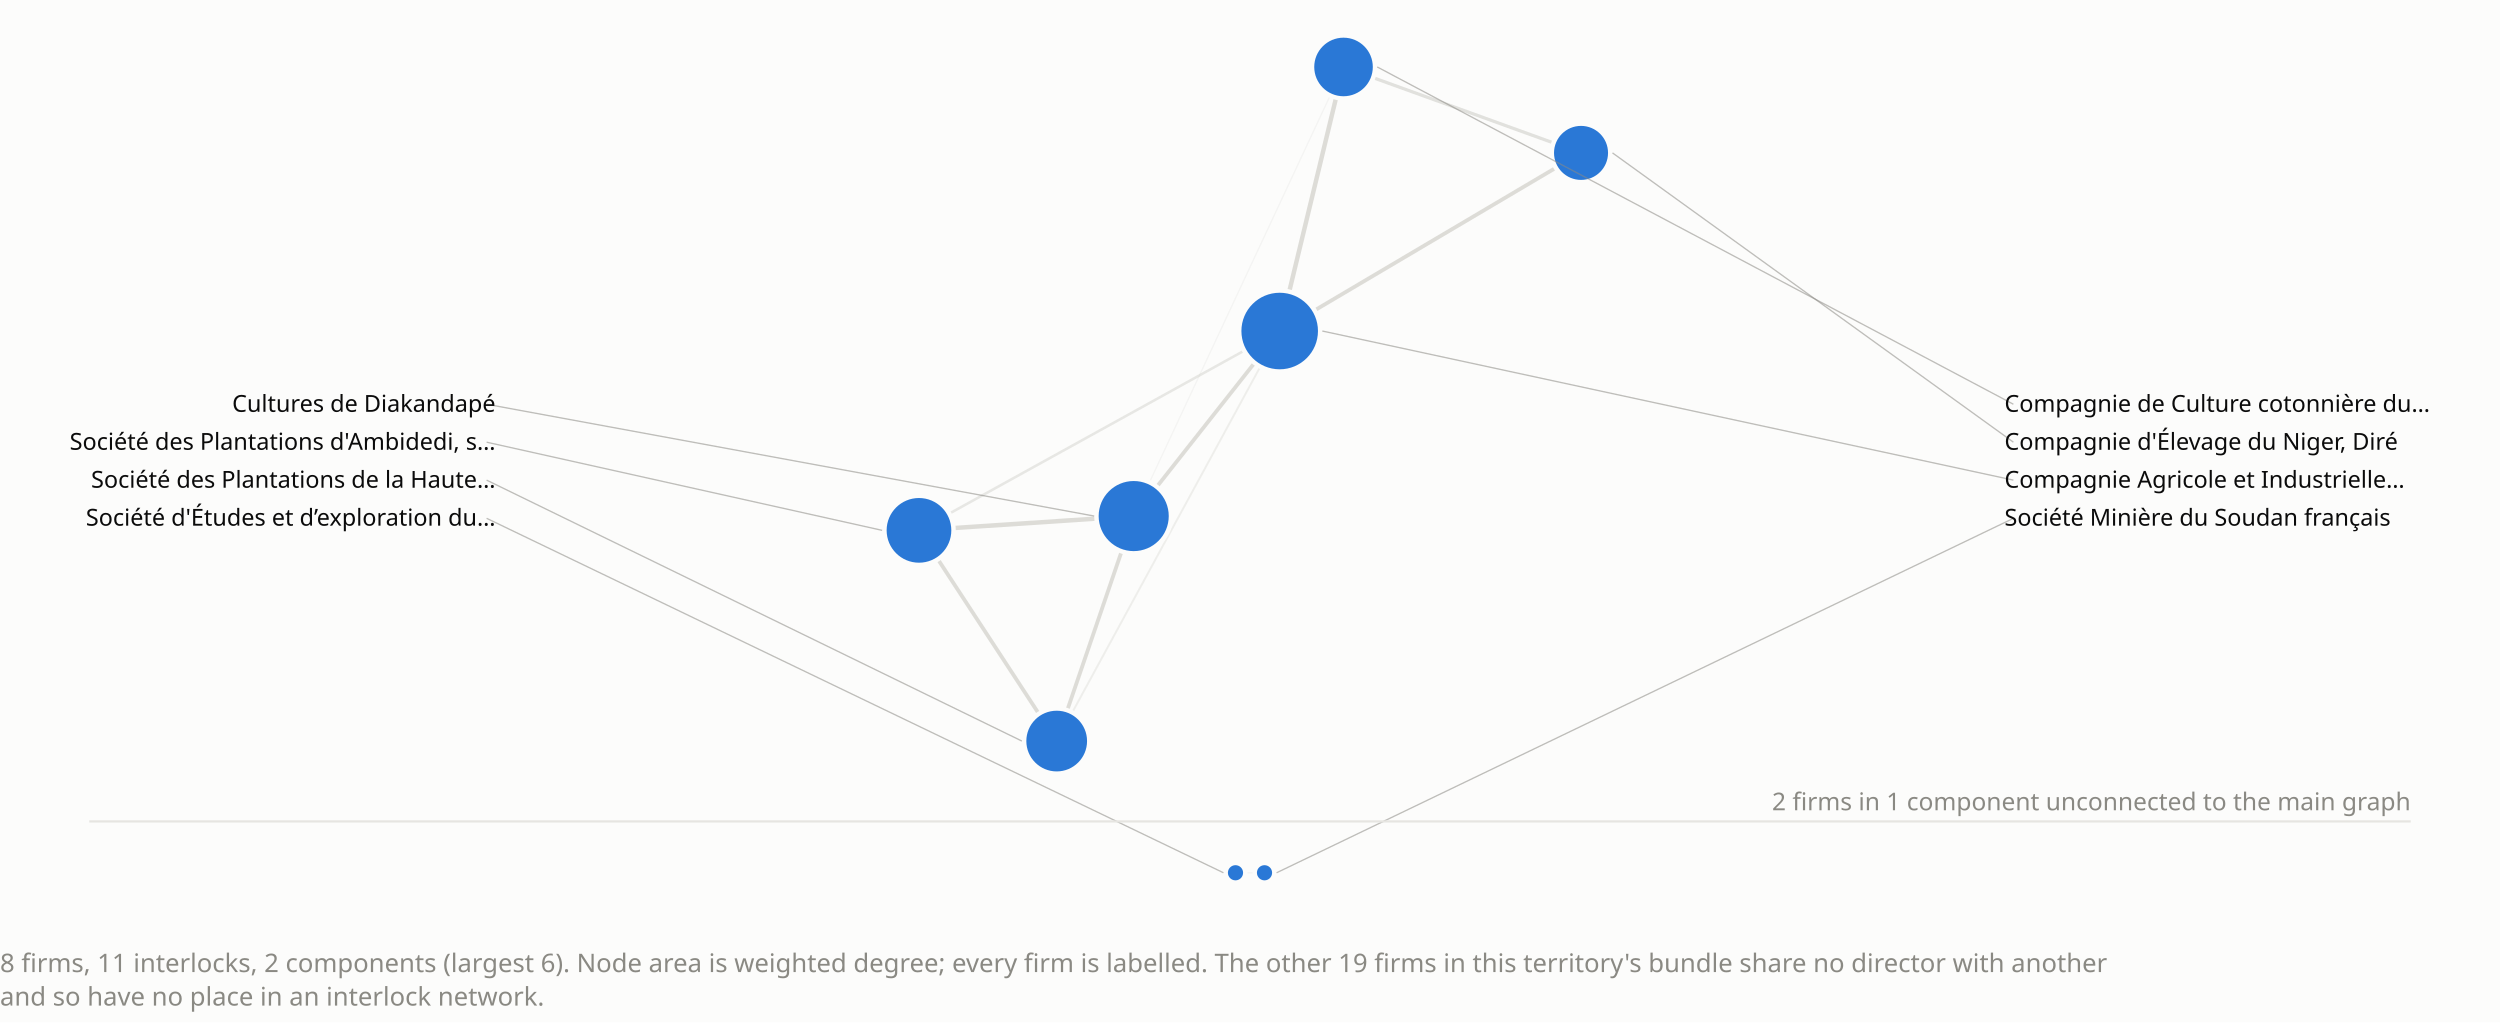
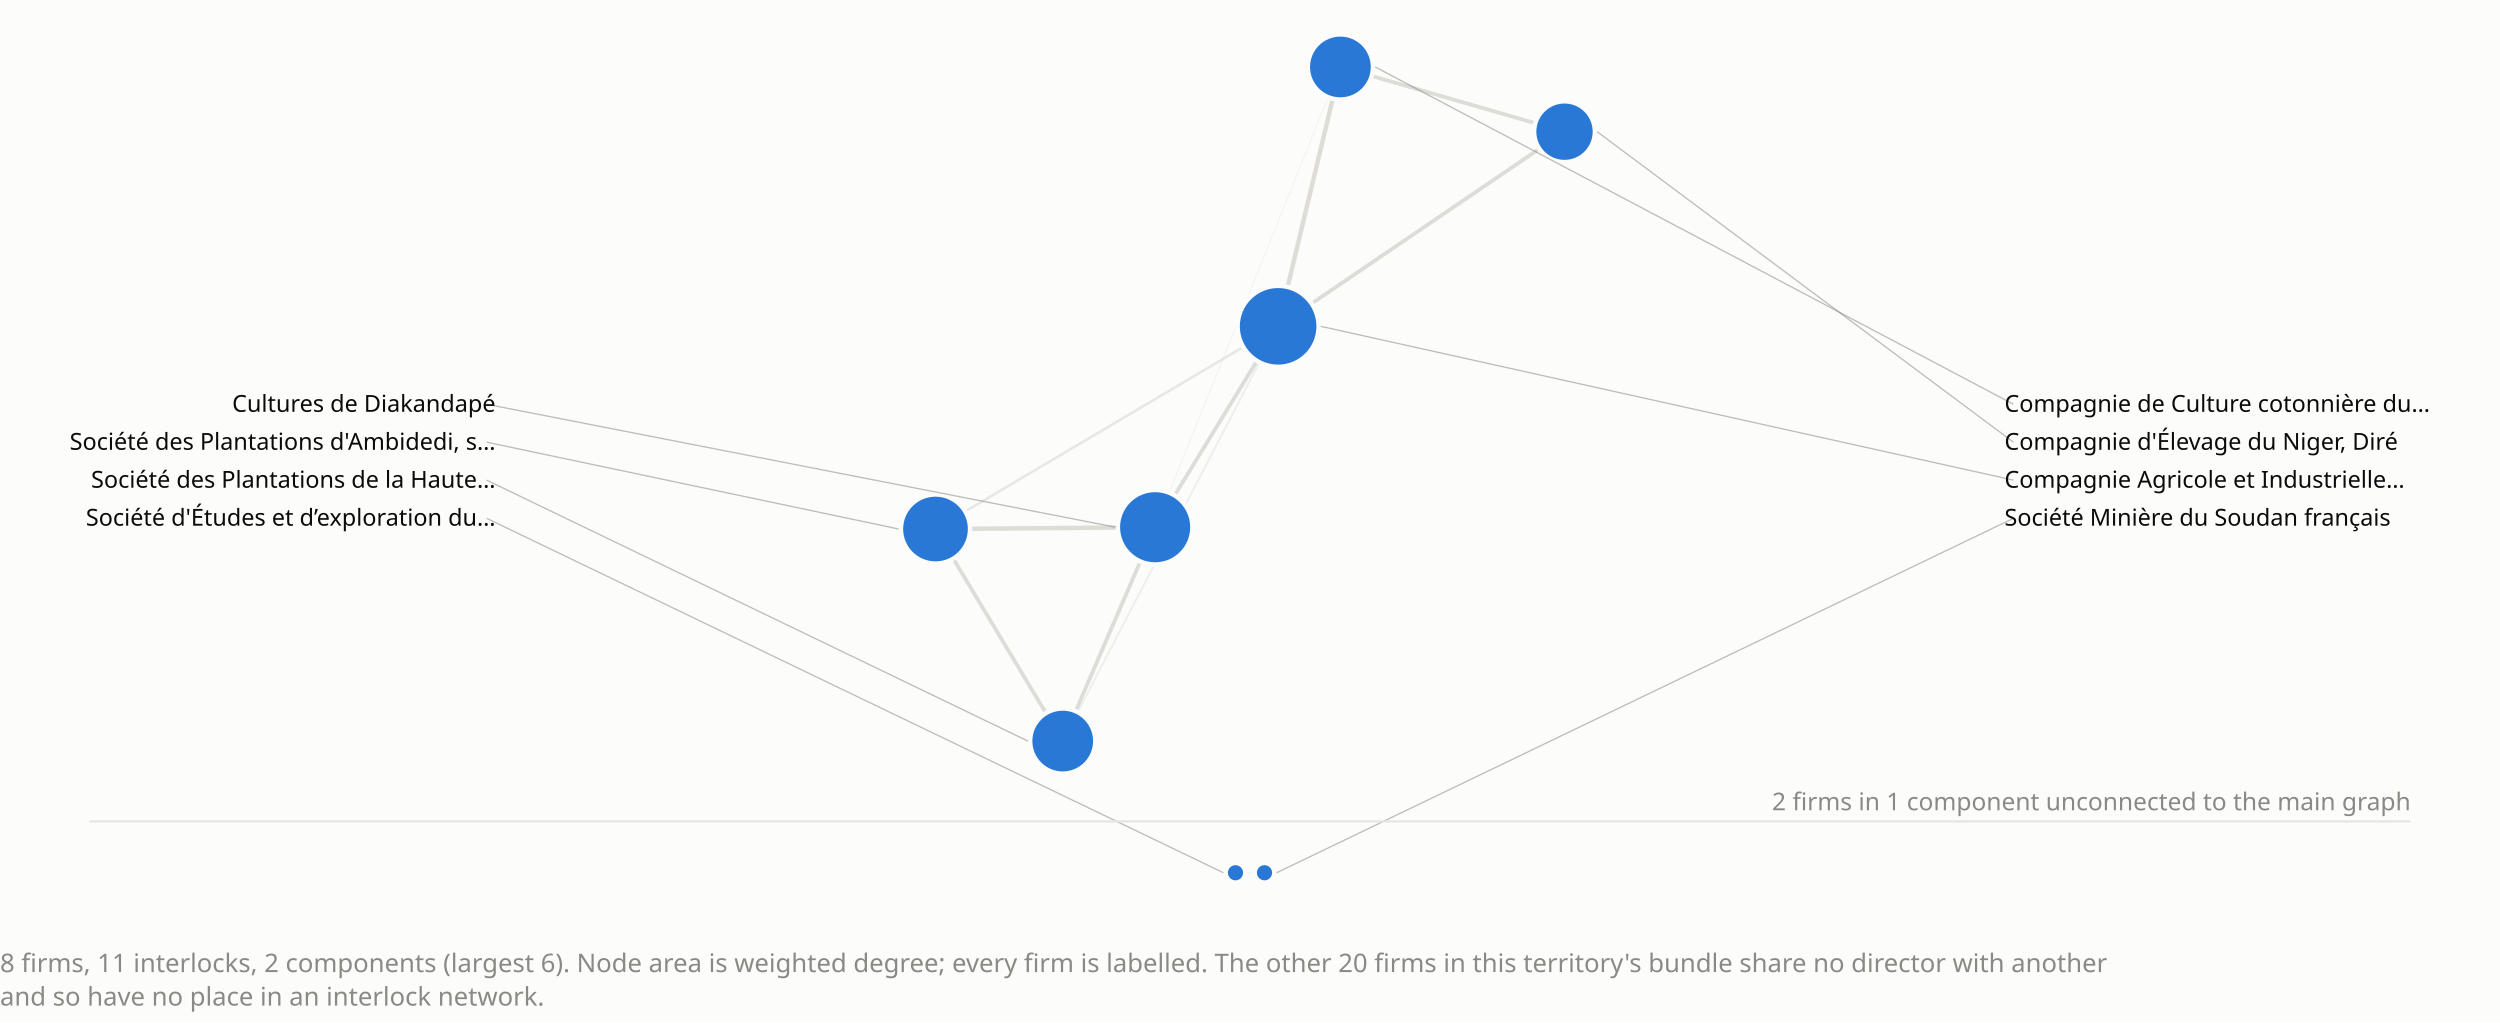
<svg xmlns="http://www.w3.org/2000/svg" viewBox="0 0 1120 458" width="1120" height="458" role="img" aria-label="Soudan français (Mali, Haute-Volta — ou Burkina-Fasso — et Niger) interlock network">
  <rect width="1120" height="458" fill="#fcfcfb" />
  <g stroke="#c9c8c2" fill="none">
-     <path d="M573.3 148.3L601.9 30.0M507.9 231.2L411.7 237.6" stroke-width="2.00" stroke-opacity="0.620" />
-     <path d="M573.3 148.3L708.3 68.5M573.3 148.3L507.9 231.2M507.9 231.2L473.4 332.0M411.7 237.6L473.4 332.0" stroke-width="1.72" stroke-opacity="0.620" />
-     <path d="M573.3 148.3L411.7 237.6" stroke-width="1.16" stroke-opacity="0.400" />
-     <path d="M573.3 148.3L473.4 332.0" stroke-width="0.88" stroke-opacity="0.280" />
-     <path d="M601.9 30.0L708.3 68.5" stroke-width="1.44" stroke-opacity="0.520" />
-     <path d="M601.9 30.0L507.9 231.2M553.5 391.0L566.5 391.0" stroke-width="0.60" stroke-opacity="0.160" />
+     <path d="M572.6 146.2L600.5 30.0M517.5 236.2L419.1 237.0" stroke-width="2.00" stroke-opacity="0.620" />
+     <path d="M572.6 146.2L700.9 59.0M572.6 146.2L517.5 236.2M600.5 30.0L700.9 59.0M517.5 236.2L476.1 332.0M419.1 237.0L476.1 332.0" stroke-width="1.72" stroke-opacity="0.620" />
+     <path d="M572.6 146.2L419.1 237.0" stroke-width="1.16" stroke-opacity="0.400" />
+     <path d="M572.6 146.2L476.1 332.0" stroke-width="0.88" stroke-opacity="0.280" />
+     <path d="M600.5 30.0L517.5 236.2M553.5 391.0L566.5 391.0" stroke-width="0.60" stroke-opacity="0.160" />
  </g>
  <g>
-     <circle class="nd" data-id="agricoleindustriellesoudan" cx="573.3" cy="148.3" r="18.15" fill="#2a78d6" stroke="#fcfcfb" stroke-width="2" />
-     <circle class="nd" data-id="culturecotonniereniger" cx="601.9" cy="30.0" r="14.12" fill="#2a78d6" stroke="#fcfcfb" stroke-width="2" />
-     <circle class="nd" data-id="culturesdiakandape" cx="507.9" cy="231.2" r="16.70" fill="#2a78d6" stroke="#fcfcfb" stroke-width="2" />
-     <circle class="nd" data-id="plantationsambidedisisal" cx="411.7" cy="237.6" r="15.49" fill="#2a78d6" stroke="#fcfcfb" stroke-width="2" />
-     <circle class="nd" data-id="elevagenigerdire" cx="708.3" cy="68.5" r="13.10" fill="#2a78d6" stroke="#fcfcfb" stroke-width="2" />
-     <circle class="nd" data-id="plantationshautevoltasisal" cx="473.4" cy="332.0" r="14.60" fill="#2a78d6" stroke="#fcfcfb" stroke-width="2" />
+     <circle class="nd" data-id="agricoleindustriellesoudan" cx="572.6" cy="146.2" r="18.15" fill="#2a78d6" stroke="#fcfcfb" stroke-width="2" />
+     <circle class="nd" data-id="culturecotonniereniger" cx="600.5" cy="30.0" r="14.60" fill="#2a78d6" stroke="#fcfcfb" stroke-width="2" />
+     <circle class="nd" data-id="culturesdiakandape" cx="517.5" cy="236.2" r="16.70" fill="#2a78d6" stroke="#fcfcfb" stroke-width="2" />
+     <circle class="nd" data-id="plantationsambidedisisal" cx="419.1" cy="237.0" r="15.49" fill="#2a78d6" stroke="#fcfcfb" stroke-width="2" />
+     <circle class="nd" data-id="elevagenigerdire" cx="700.9" cy="59.0" r="13.62" fill="#2a78d6" stroke="#fcfcfb" stroke-width="2" />
+     <circle class="nd" data-id="plantationshautevoltasisal" cx="476.1" cy="332.0" r="14.60" fill="#2a78d6" stroke="#fcfcfb" stroke-width="2" />
    <circle class="nd" data-id="etudesexplorationsoudan" cx="553.5" cy="391.0" r="4.40" fill="#2a78d6" stroke="#fcfcfb" stroke-width="2" />
    <circle class="nd" data-id="minieresoudan" cx="566.5" cy="391.0" r="4.40" fill="#2a78d6" stroke="#fcfcfb" stroke-width="2" />
  </g>
-   <line x1="218.0" y1="181.1" x2="490.2" y2="231.2" stroke="#8a8983" stroke-width="0.6" stroke-opacity="0.55" />
-   <line x1="218.0" y1="198.1" x2="395.2" y2="237.6" stroke="#8a8983" stroke-width="0.6" stroke-opacity="0.55" />
-   <line x1="218.0" y1="215.1" x2="457.8" y2="332.0" stroke="#8a8983" stroke-width="0.6" stroke-opacity="0.55" />
+   <line x1="218.0" y1="181.1" x2="499.8" y2="236.2" stroke="#8a8983" stroke-width="0.6" stroke-opacity="0.55" />
+   <line x1="218.0" y1="198.1" x2="402.6" y2="237.0" stroke="#8a8983" stroke-width="0.6" stroke-opacity="0.55" />
+   <line x1="218.0" y1="215.1" x2="460.5" y2="332.0" stroke="#8a8983" stroke-width="0.6" stroke-opacity="0.55" />
  <line x1="218.0" y1="232.2" x2="548.1" y2="391.0" stroke="#8a8983" stroke-width="0.6" stroke-opacity="0.55" />
-   <line x1="902.0" y1="181.1" x2="617.0" y2="30.0" stroke="#8a8983" stroke-width="0.6" stroke-opacity="0.55" />
-   <line x1="902.0" y1="198.1" x2="722.4" y2="68.5" stroke="#8a8983" stroke-width="0.6" stroke-opacity="0.55" />
-   <line x1="902.0" y1="215.1" x2="592.4" y2="148.3" stroke="#8a8983" stroke-width="0.6" stroke-opacity="0.55" />
+   <line x1="902.0" y1="181.1" x2="616.1" y2="30.0" stroke="#8a8983" stroke-width="0.6" stroke-opacity="0.55" />
+   <line x1="902.0" y1="198.1" x2="715.5" y2="59.0" stroke="#8a8983" stroke-width="0.6" stroke-opacity="0.55" />
+   <line x1="902.0" y1="215.1" x2="591.7" y2="146.2" stroke="#8a8983" stroke-width="0.6" stroke-opacity="0.55" />
  <line x1="902.0" y1="232.2" x2="571.9" y2="391.0" stroke="#8a8983" stroke-width="0.6" stroke-opacity="0.55" />
  <g font-size="10.5" font-family="ui-sans-serif,system-ui,sans-serif" fill="#0b0b0b">
    <text x="222.0" y="184.5" text-anchor="end">Cultures de Diakandapé</text>
    <text x="222.0" y="201.5" text-anchor="end">Société des Plantations d'Ambidedi, s…</text>
    <text x="222.0" y="218.5" text-anchor="end">Société des Plantations de la Haute…</text>
    <text x="222.0" y="235.5" text-anchor="end">Société d'Études et d’exploration du…</text>
    <text x="898.0" y="184.5" text-anchor="start">Compagnie de Culture cotonnière du…</text>
    <text x="898.0" y="201.5" text-anchor="start">Compagnie d'Élevage du Niger, Diré</text>
    <text x="898.0" y="218.5" text-anchor="start">Compagnie Agricole et Industrielle…</text>
    <text x="898.0" y="235.5" text-anchor="start">Société Minière du Soudan français</text>
  </g>
  <line x1="40" y1="368" x2="1080" y2="368" stroke="#e6e5e1" stroke-width="1" />
  <text x="1080" y="363" text-anchor="end" font-size="11" font-family="ui-sans-serif,system-ui,sans-serif" fill="#8a8983">2 firms in 1 component unconnected to the main graph</text>
  <g font-size="11.5" font-family="ui-sans-serif,system-ui,sans-serif" fill="#8a8983">
-     <text x="0" y="435.5">8 firms, 11 interlocks, 2 components (largest 6). Node area is weighted degree; every firm is labelled. The other 19 firms in this territory's bundle share no director with another</text>
+     <text x="0" y="435.5">8 firms, 11 interlocks, 2 components (largest 6). Node area is weighted degree; every firm is labelled. The other 20 firms in this territory's bundle share no director with another</text>
    <text x="0" y="450.5">and so have no place in an interlock network.</text>
  </g>
</svg>
